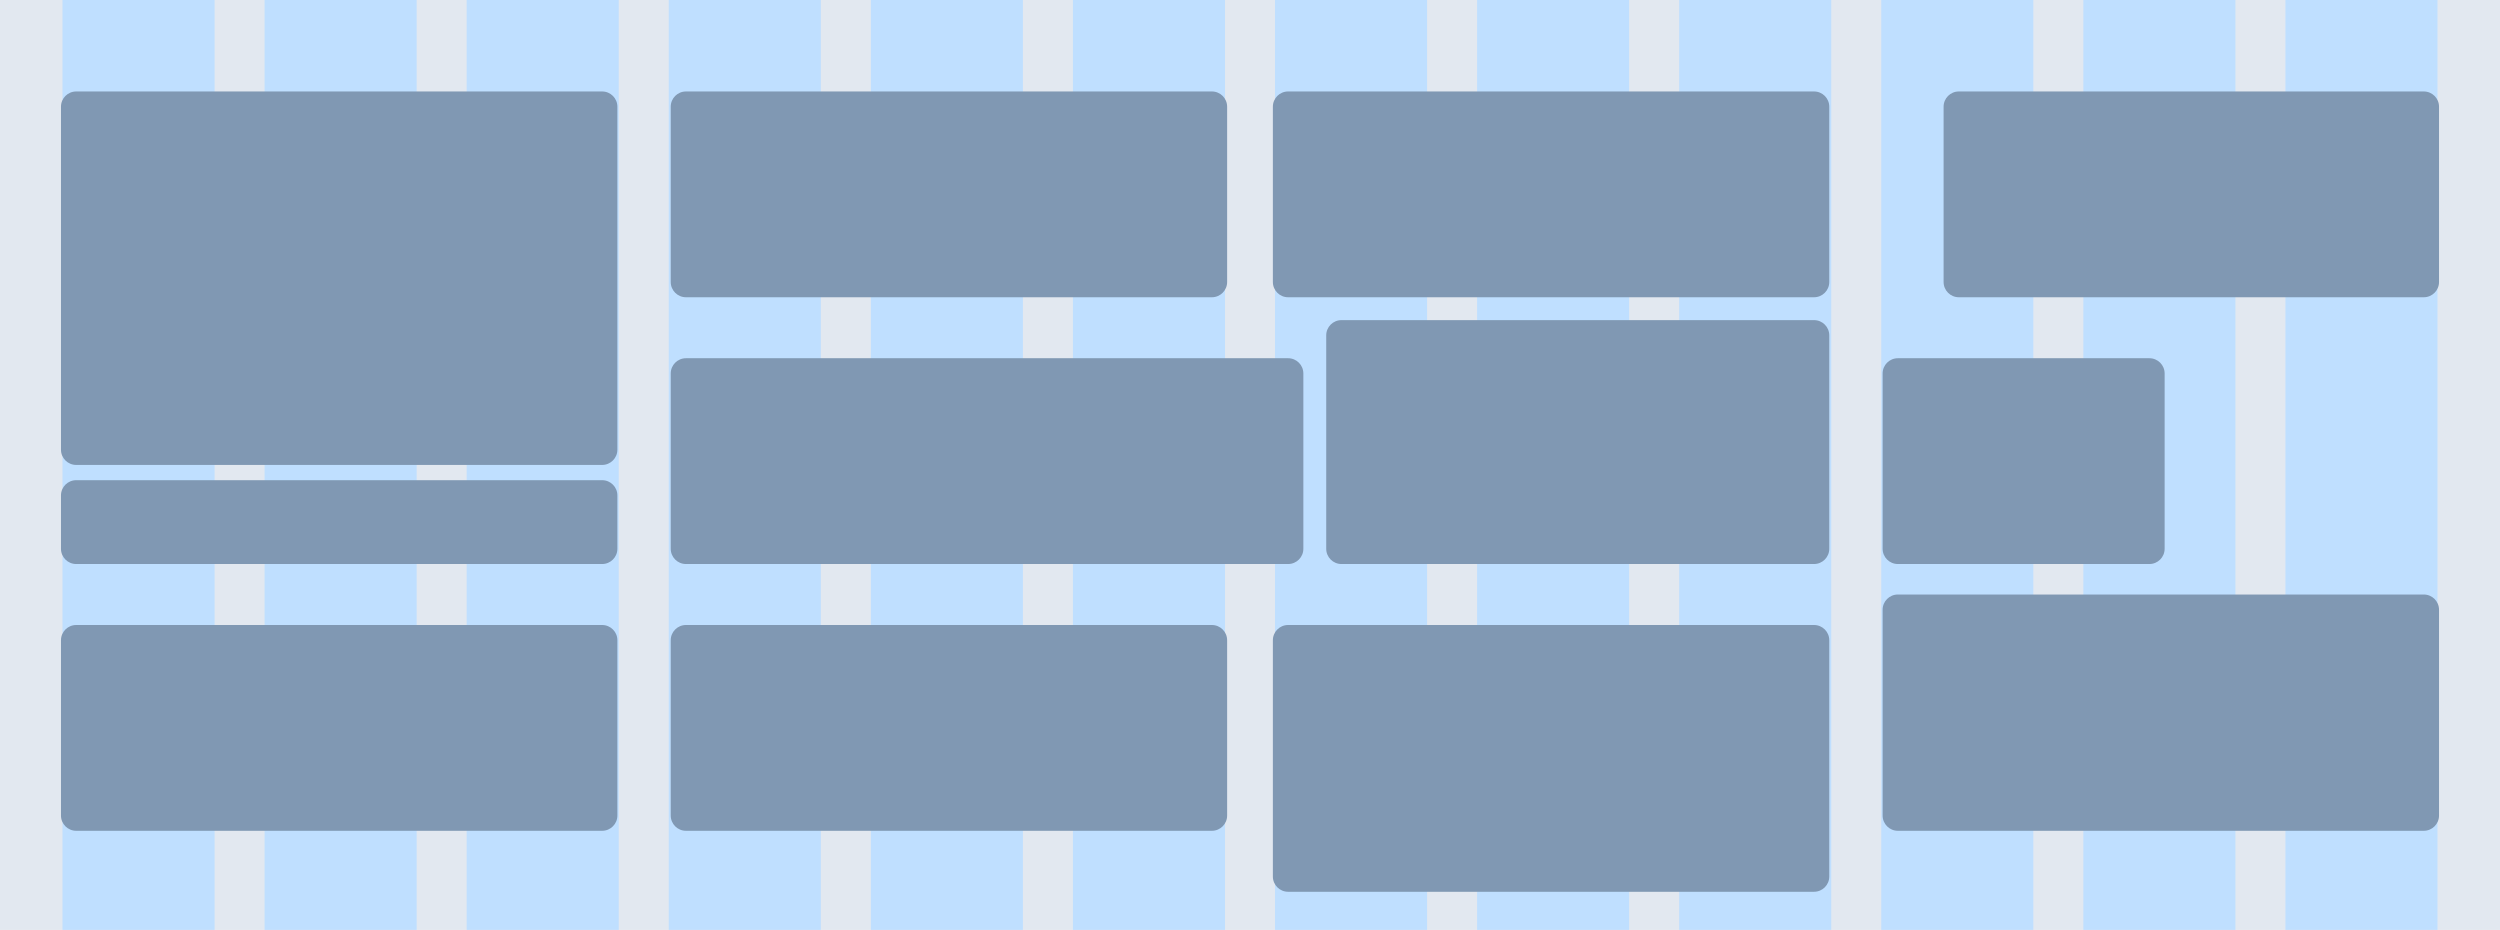
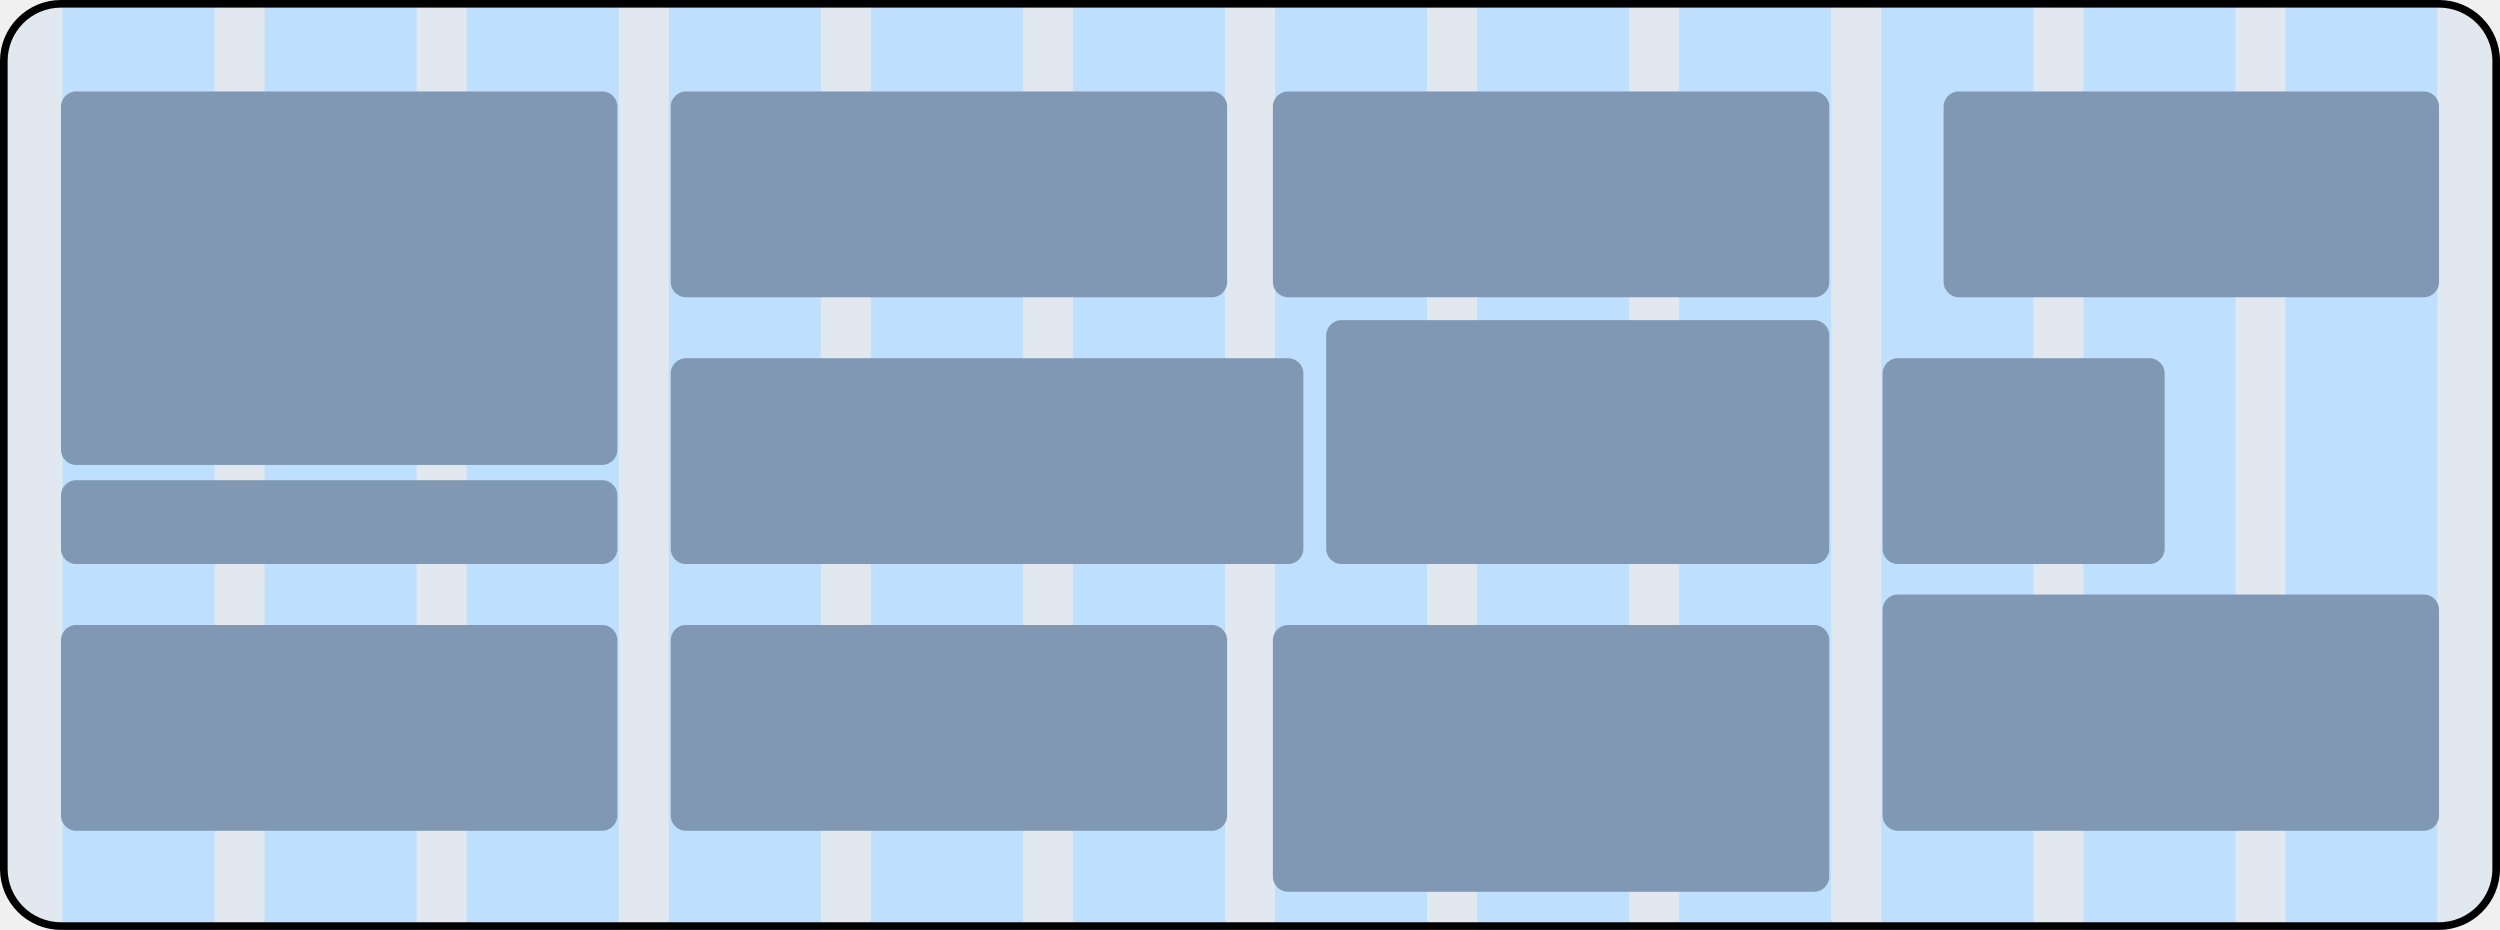
<svg xmlns="http://www.w3.org/2000/svg" width="328" height="122" viewBox="0 0 328 122" fill="none">
-   <g clip-path="url(#clip0_1666_53368)">
-     <rect width="328" height="122" fill="#E2E8F0" />
-     <g clip-path="url(#clip1_1666_53368)">
-       <g clip-path="url(#clip2_1666_53368)">
-         <rect x="8.201" width="19.953" height="218.667" fill="#BFDFFF" />
-         <rect x="34.713" width="19.953" height="218.667" fill="#BFDFFF" />
-         <rect x="61.228" width="19.953" height="218.667" fill="#BFDFFF" />
-         <rect x="87.74" width="19.953" height="218.667" fill="#BFDFFF" />
-         <rect x="114.254" width="19.953" height="218.667" fill="#BFDFFF" />
-         <rect x="140.768" width="19.953" height="218.667" fill="#BFDFFF" />
-         <rect x="167.281" width="19.953" height="218.667" fill="#BFDFFF" />
-         <rect x="193.793" width="19.953" height="218.667" fill="#BFDFFF" />
-         <rect x="220.307" width="19.953" height="218.667" fill="#BFDFFF" />
-         <rect x="246.82" width="19.953" height="218.667" fill="#BFDFFF" />
-         <rect x="273.334" width="19.953" height="218.667" fill="#BFDFFF" />
-         <rect x="299.848" width="19.953" height="218.667" fill="#BFDFFF" />
+   <g clip-path="url(#clip0_1666_53367)">
+     <rect width="328" height="122" rx="8" fill="white" />
+     <g clip-path="url(#clip1_1666_53367)">
+       <rect width="328" height="122" fill="#E2E8F0" />
+       <g clip-path="url(#clip2_1666_53367)">
+         <g clip-path="url(#clip3_1666_53367)">
+           <rect x="8.201" width="19.953" height="218.667" fill="#BFDFFF" />
+           <rect x="34.713" width="19.953" height="218.667" fill="#BFDFFF" />
+           <rect x="61.228" width="19.953" height="218.667" fill="#BFDFFF" />
+           <rect x="87.74" width="19.953" height="218.667" fill="#BFDFFF" />
+           <rect x="114.254" width="19.953" height="218.667" fill="#BFDFFF" />
+           <rect x="140.768" width="19.953" height="218.667" fill="#BFDFFF" />
+           <rect x="167.281" width="19.953" height="218.667" fill="#BFDFFF" />
+           <rect x="193.793" width="19.953" height="218.667" fill="#BFDFFF" />
+           <rect x="220.307" width="19.953" height="218.667" fill="#BFDFFF" />
+           <rect x="246.82" width="19.953" height="218.667" fill="#BFDFFF" />
+           <rect x="273.334" width="19.953" height="218.667" fill="#BFDFFF" />
+           <rect x="299.848" width="19.953" height="218.667" fill="#BFDFFF" />
+         </g>
      </g>
+       <rect x="8" y="12" width="73" height="49" rx="2" fill="#8098B3" />
+       <rect x="88" y="12" width="73" height="27" rx="2" fill="#8098B3" />
+       <rect x="8" y="63" width="73" height="11" rx="2" fill="#8098B3" />
+       <rect x="88" y="47" width="83" height="27" rx="2" fill="#8098B3" />
+       <rect x="174" y="42" width="66" height="32" rx="2" fill="#8098B3" />
+       <rect x="247" y="47" width="37" height="27" rx="2" fill="#8098B3" />
+       <rect x="167" y="12" width="73" height="27" rx="2" fill="#8098B3" />
+       <rect x="255" y="12" width="65" height="27" rx="2" fill="#8098B3" />
+       <rect x="167" y="82" width="73" height="35" rx="2" fill="#8098B3" />
+       <rect x="247" y="78" width="73" height="31" rx="2" fill="#8098B3" />
+       <rect x="8" y="82" width="73" height="27" rx="2" fill="#8098B3" />
+       <rect x="88" y="82" width="73" height="27" rx="2" fill="#8098B3" />
    </g>
-     <rect x="8" y="12" width="73" height="49" rx="2" fill="#8098B3" />
-     <rect x="88" y="12" width="73" height="27" rx="2" fill="#8098B3" />
-     <rect x="8" y="63" width="73" height="11" rx="2" fill="#8098B3" />
-     <rect x="88" y="47" width="83" height="27" rx="2" fill="#8098B3" />
-     <rect x="174" y="42" width="66" height="32" rx="2" fill="#8098B3" />
-     <rect x="247" y="47" width="37" height="27" rx="2" fill="#8098B3" />
-     <rect x="167" y="12" width="73" height="27" rx="2" fill="#8098B3" />
-     <rect x="255" y="12" width="65" height="27" rx="2" fill="#8098B3" />
-     <rect x="167" y="82" width="73" height="35" rx="2" fill="#8098B3" />
-     <rect x="247" y="78" width="73" height="31" rx="2" fill="#8098B3" />
-     <rect x="8" y="82" width="73" height="27" rx="2" fill="#8098B3" />
-     <rect x="88" y="82" width="73" height="27" rx="2" fill="#8098B3" />
  </g>
+   <rect x="0.5" y="0.5" width="327" height="121" rx="7.5" stroke="black" />
  <defs>
-     <clipPath id="clip0_1666_53368">
+     <clipPath id="clip0_1666_53367">
+       <rect width="328" height="122" rx="8" fill="white" />
+     </clipPath>
+     <clipPath id="clip1_1666_53367">
      <rect width="328" height="122" fill="white" />
    </clipPath>
-     <clipPath id="clip1_1666_53368">
+     <clipPath id="clip2_1666_53367">
      <rect width="328" height="218.667" fill="white" />
    </clipPath>
-     <clipPath id="clip2_1666_53368">
+     <clipPath id="clip3_1666_53367">
      <rect width="328" height="218.667" fill="white" />
    </clipPath>
  </defs>
</svg>
